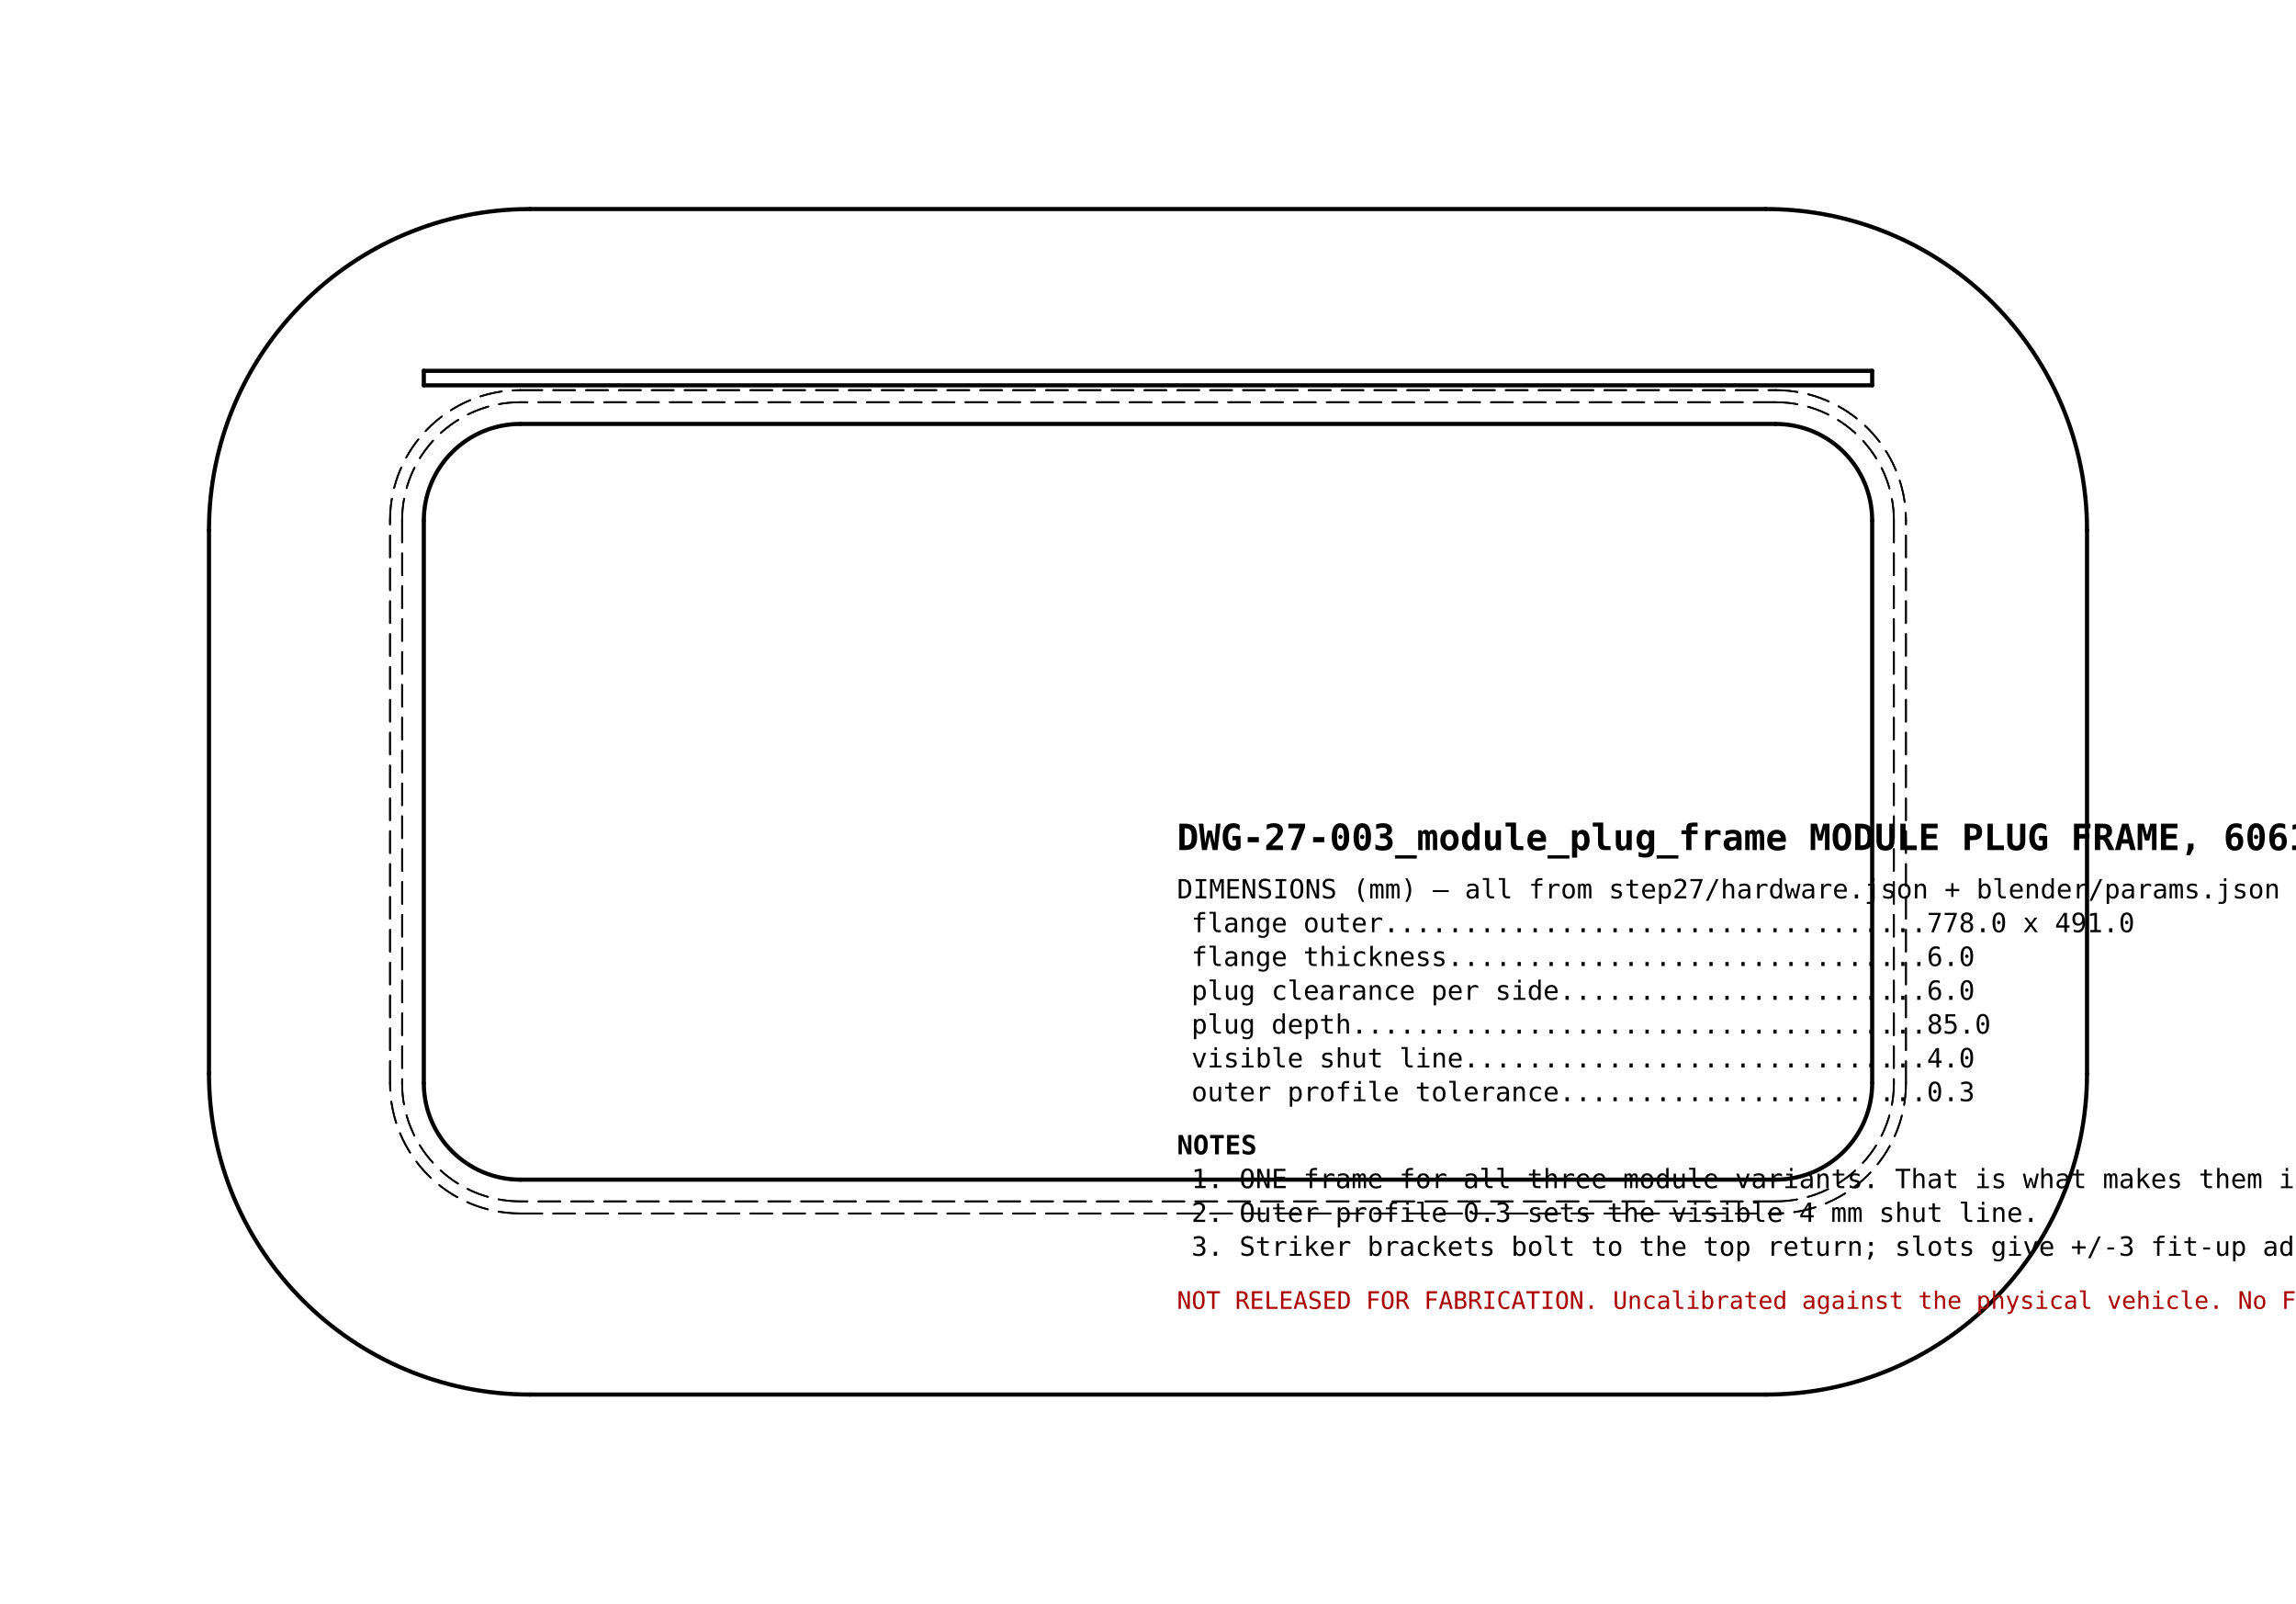
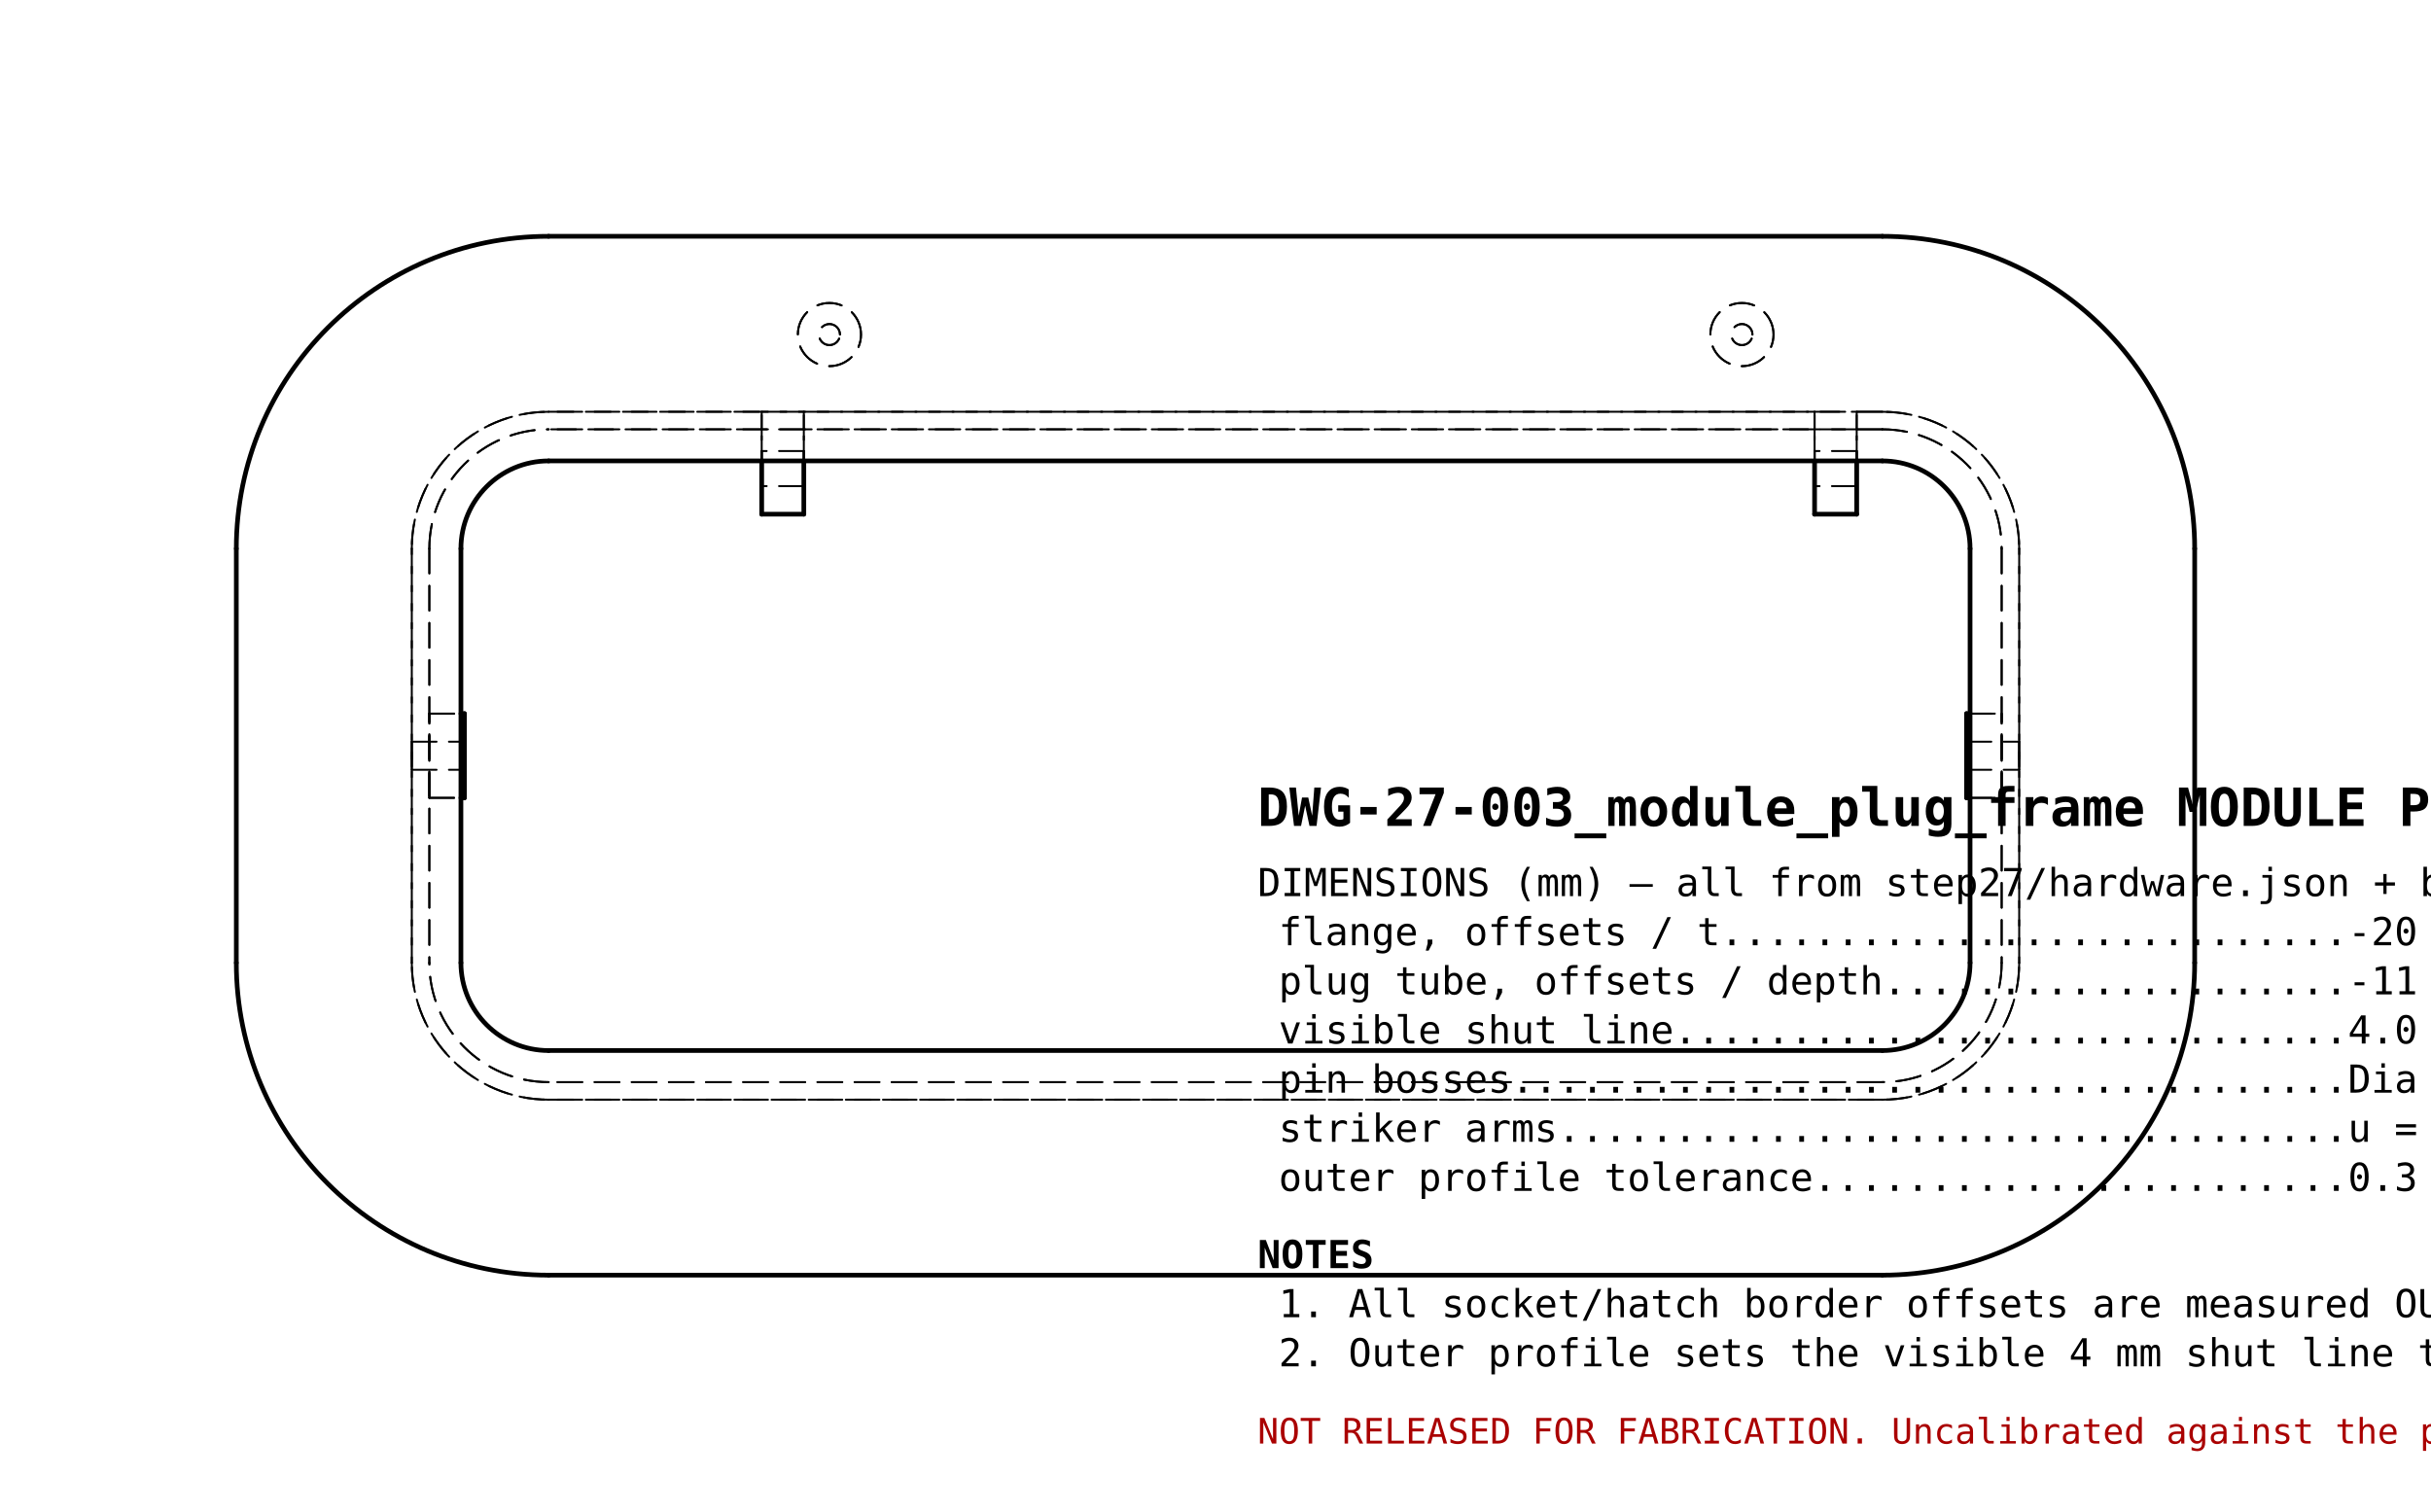
- <svg xmlns="http://www.w3.org/2000/svg" width="332.9mm" height="232.438mm" viewBox="-475.571 -332.054 951.143 664.108" version="1.1">
+ <svg xmlns="http://www.w3.org/2000/svg" width="311.7mm" height="193.807mm" viewBox="-346.333 -215.342 692.667 430.683" version="1.1">
  <g transform="scale(1,-1)" stroke-linecap="round">
-     <g fill="none" stroke="rgb(0,0,0)" stroke-width="1.714" id="outline">
-       <line x1="-389.0" y1="-112.482" x2="-389.0" y2="112.482" />
-       <path d="M -389.0,-112.482 A 133.0,133.0 0.0 0,1 -256.0,-245.482" />
-       <path d="M -256.0,245.482 A 133.0,133.0 0.0 0,1 -389.0,112.482" />
-       <line x1="-256.0" y1="-245.482" x2="256.0" y2="-245.482" />
-       <line x1="-256.0" y1="245.482" x2="256.0" y2="245.482" />
-       <path d="M 256.0,-245.482 A 133.0,133.0 0.0 0,1 389.0,-112.482" />
-       <path d="M 389.0,112.482 A 133.0,133.0 0.0 0,1 256.0,245.482" />
-       <line x1="389.0" y1="-112.482" x2="389.0" y2="112.482" />
-       <line x1="-300.0" y1="116.482" x2="-300.0" y2="-116.482" />
-       <path d="M -300.0,116.482 A 40.0,40.0 180.0 0,0 -260.0,156.482" />
-       <path d="M -260.0,-156.482 A 40.0,40.0 180.0 0,0 -300.0,-116.482" />
-       <line x1="260.0" y1="156.482" x2="-260.0" y2="156.482" />
-       <line x1="260.0" y1="-156.482" x2="-260.0" y2="-156.482" />
-       <path d="M 260.0,156.482 A 40.0,40.0 180.0 0,0 300.0,116.482" />
-       <path d="M 300.0,-116.482 A 40.0,40.0 180.0 0,0 260.0,-156.482" />
-       <line x1="300.0" y1="116.482" x2="300.0" y2="-116.482" />
-       <line x1="-300.0" y1="172.482" x2="300.0" y2="172.482" />
-       <line x1="300.0" y1="172.482" x2="300.0" y2="178.482" />
-       <line x1="-300.0" y1="178.482" x2="300.0" y2="178.482" />
-       <line x1="-300.0" y1="172.482" x2="-300.0" y2="178.482" />
+     <g fill="none" stroke="rgb(0,0,0)" stroke-width="1.333" id="outline">
+       <line x1="-279.0" y1="-59.008" x2="-279.0" y2="59.008" />
+       <path d="M -190.0,-148.008 A 89.0,89.0 180.0 0,0 -279.0,-59.008" />
+       <path d="M -279.0,59.008 A 89.0,89.0 180.0 0,0 -190.0,148.008" />
+       <line x1="-190.0" y1="-148.008" x2="190.0" y2="-148.008" />
+       <line x1="-190.0" y1="148.008" x2="190.0" y2="148.008" />
+       <path d="M 279.0,-59.008 A 89.0,89.0 180.0 0,0 190.0,-148.008" />
+       <path d="M 190.0,148.008 A 89.0,89.0 180.0 0,0 279.0,59.008" />
+       <line x1="279.0" y1="-59.008" x2="279.0" y2="59.008" />
+       <line x1="-215.0" y1="59.008" x2="-215.0" y2="-59.008" />
+       <path d="M -190.0,-84.008 A 25.0,25.0 0.0 0,0 -215.0,-59.008" />
+       <line x1="190.0" y1="-84.008" x2="-190.0" y2="-84.008" />
+       <path d="M 215.0,-59.008 A 25.0,25.0 0.0 0,0 190.0,-84.008" />
+       <line x1="215.0" y1="59.008" x2="215.0" y2="-59.008" />
+       <path d="M 190.0,84.008 A 25.0,25.0 0.0 0,0 215.0,59.008" />
+       <line x1="190.0" y1="84.008" x2="-190.0" y2="84.008" />
+       <path d="M -215.0,59.008 A 25.0,25.0 0.0 0,0 -190.0,84.008" />
+       <line x1="182.7" y1="68.824" x2="182.7" y2="84.008" />
+       <line x1="170.7" y1="68.824" x2="170.7" y2="84.008" />
+       <line x1="-117.3" y1="68.824" x2="-117.3" y2="84.008" />
+       <line x1="-129.3" y1="68.824" x2="-129.3" y2="84.008" />
+       <line x1="-214.0" y1="-12.0" x2="-214.0" y2="12.0" />
+       <line x1="170.7" y1="68.824" x2="182.7" y2="68.824" />
+       <line x1="-129.3" y1="68.824" x2="-117.3" y2="68.824" />
+       <line x1="214.0" y1="-12.0" x2="214.0" y2="12.0" />
+       <line x1="-215.0" y1="12.0" x2="-214.0" y2="12.0" />
+       <line x1="-215.0" y1="-12.0" x2="-214.0" y2="-12.0" />
+       <line x1="214.0" y1="12.0" x2="215.0" y2="12.0" />
+       <line x1="214.0" y1="-12.0" x2="215.0" y2="-12.0" />
    </g>
-     <g fill="none" stroke="rgb(0,0,0)" stroke-width="0.714" id="hidden" stroke-dasharray="9.071 4.536">
-       <line x1="-389.0" y1="-112.482" x2="-389.0" y2="112.482" />
-       <path d="M -389.0,-112.482 A 133.0,133.0 0.0 0,1 -256.0,-245.482" />
-       <path d="M -256.0,245.482 A 133.0,133.0 0.0 0,1 -389.0,112.482" />
-       <line x1="-256.0" y1="-245.482" x2="256.0" y2="-245.482" />
-       <line x1="-256.0" y1="245.482" x2="256.0" y2="245.482" />
-       <path d="M 256.0,-245.482 A 133.0,133.0 0.0 0,1 389.0,-112.482" />
-       <path d="M 389.0,112.482 A 133.0,133.0 0.0 0,1 256.0,245.482" />
-       <line x1="389.0" y1="-112.482" x2="389.0" y2="112.482" />
-       <line x1="-300.0" y1="116.482" x2="-300.0" y2="-116.482" />
-       <path d="M -300.0,116.482 A 40.0,40.0 180.0 0,0 -260.0,156.482" />
-       <path d="M -260.0,-156.482 A 40.0,40.0 180.0 0,0 -300.0,-116.482" />
-       <line x1="260.0" y1="156.482" x2="-260.0" y2="156.482" />
-       <line x1="260.0" y1="-156.482" x2="-260.0" y2="-156.482" />
-       <path d="M 260.0,156.482 A 40.0,40.0 180.0 0,0 300.0,116.482" />
-       <path d="M 300.0,-116.482 A 40.0,40.0 180.0 0,0 260.0,-156.482" />
-       <line x1="300.0" y1="116.482" x2="300.0" y2="-116.482" />
-       <line x1="300.0" y1="172.482" x2="-300.0" y2="172.482" />
-       <line x1="300.0" y1="172.482" x2="300.0" y2="178.482" />
-       <line x1="300.0" y1="178.482" x2="-300.0" y2="178.482" />
-       <line x1="-300.0" y1="172.482" x2="-300.0" y2="178.482" />
-       <line x1="300.0" y1="172.482" x2="-300.0" y2="172.482" />
-       <line x1="300.0" y1="172.482" x2="300.0" y2="178.482" />
-       <line x1="300.0" y1="178.482" x2="-300.0" y2="178.482" />
-       <line x1="-300.0" y1="172.482" x2="-300.0" y2="178.482" />
-       <line x1="-300.0" y1="172.482" x2="300.0" y2="172.482" />
-       <line x1="300.0" y1="172.482" x2="300.0" y2="178.482" />
-       <line x1="-300.0" y1="178.482" x2="300.0" y2="178.482" />
-       <line x1="-300.0" y1="172.482" x2="-300.0" y2="178.482" />
-       <line x1="-314.0" y1="-116.482" x2="-314.0" y2="116.482" />
-       <line x1="-314.0" y1="-116.482" x2="-314.0" y2="116.482" />
-       <path d="M -260.0,-170.482 A 54.0,54.0 180.0 0,0 -314.0,-116.482" />
-       <path d="M -260.0,-170.482 A 54.0,54.0 180.0 0,0 -314.0,-116.482" />
-       <path d="M -314.0,116.482 A 54.0,54.0 180.0 0,0 -260.0,170.482" />
-       <path d="M -314.0,116.482 A 54.0,54.0 180.0 0,0 -260.0,170.482" />
-       <line x1="-260.0" y1="-170.482" x2="260.0" y2="-170.482" />
-       <line x1="-260.0" y1="170.482" x2="260.0" y2="170.482" />
-       <path d="M 314.0,-116.482 A 54.0,54.0 180.0 0,0 260.0,-170.482" />
-       <path d="M 260.0,170.482 A 54.0,54.0 180.0 0,0 314.0,116.482" />
-       <line x1="314.0" y1="-116.482" x2="314.0" y2="116.482" />
-       <line x1="-309.0" y1="116.482" x2="-309.0" y2="-116.482" />
-       <path d="M -260.0,-165.482 A 49.0,49.0 0.0 0,0 -309.0,-116.482" />
-       <line x1="260.0" y1="-165.482" x2="-260.0" y2="-165.482" />
-       <path d="M 309.0,-116.482 A 49.0,49.0 0.0 0,0 260.0,-165.482" />
-       <line x1="309.0" y1="116.482" x2="309.0" y2="-116.482" />
-       <path d="M 260.0,165.482 A 49.0,49.0 0.0 0,0 309.0,116.482" />
-       <line x1="260.0" y1="165.482" x2="-260.0" y2="165.482" />
-       <path d="M -309.0,116.482 A 49.0,49.0 0.0 0,0 -260.0,165.482" />
-       <line x1="-260.0" y1="-170.482" x2="260.0" y2="-170.482" />
-       <line x1="-260.0" y1="170.482" x2="260.0" y2="170.482" />
-       <path d="M 314.0,-116.482 A 54.0,54.0 180.0 0,0 260.0,-170.482" />
-       <path d="M 260.0,170.482 A 54.0,54.0 180.0 0,0 314.0,116.482" />
-       <line x1="314.0" y1="-116.482" x2="314.0" y2="116.482" />
-       <line x1="-309.0" y1="116.482" x2="-309.0" y2="-116.482" />
-       <path d="M -260.0,-165.482 A 49.0,49.0 0.0 0,0 -309.0,-116.482" />
-       <line x1="260.0" y1="-165.482" x2="-260.0" y2="-165.482" />
-       <path d="M 309.0,-116.482 A 49.0,49.0 0.0 0,0 260.0,-165.482" />
-       <line x1="309.0" y1="116.482" x2="309.0" y2="-116.482" />
-       <path d="M 260.0,165.482 A 49.0,49.0 0.0 0,0 309.0,116.482" />
-       <line x1="260.0" y1="165.482" x2="-260.0" y2="165.482" />
-       <path d="M -309.0,116.482 A 49.0,49.0 0.0 0,0 -260.0,165.482" />
+     <g fill="none" stroke="rgb(0,0,0)" stroke-width="0.556" id="hidden" stroke-dasharray="7.056 3.528">
+       <line x1="-279.0" y1="-59.008" x2="-279.0" y2="59.008" />
+       <path d="M -190.0,-148.008 A 89.0,89.0 180.0 0,0 -279.0,-59.008" />
+       <path d="M -279.0,59.008 A 89.0,89.0 180.0 0,0 -190.0,148.008" />
+       <line x1="-190.0" y1="-148.008" x2="190.0" y2="-148.008" />
+       <line x1="-190.0" y1="148.008" x2="190.0" y2="148.008" />
+       <path d="M 279.0,-59.008 A 89.0,89.0 180.0 0,0 190.0,-148.008" />
+       <path d="M 190.0,148.008 A 89.0,89.0 180.0 0,0 279.0,59.008" />
+       <line x1="279.0" y1="-59.008" x2="279.0" y2="59.008" />
+       <line x1="-229.0" y1="59.008" x2="-229.0" y2="-59.008" />
+       <path d="M -229.0,59.008 A 39.0,39.0 0.0 0,0 -190.0,98.008" />
+       <path d="M -190.0,-98.008 A 39.0,39.0 0.0 0,0 -229.0,-59.008" />
+       <line x1="190.0" y1="98.008" x2="-190.0" y2="98.008" />
+       <line x1="190.0" y1="-98.008" x2="-190.0" y2="-98.008" />
+       <path d="M 190.0,98.008 A 39.0,39.0 0.0 0,0 229.0,59.008" />
+       <path d="M 229.0,-59.008 A 39.0,39.0 0.0 0,0 190.0,-98.008" />
+       <line x1="229.0" y1="59.008" x2="229.0" y2="-59.008" />
+       <circle cx="-110.0" cy="120.008" r="9.0" />
+       <circle cx="150.0" cy="120.008" r="9.0" />
+       <line x1="-229.0" y1="-59.008" x2="-229.0" y2="59.008" />
+       <path d="M -229.0,0.0 L -229.0,0.448 L -229.0,0.89 L -229.0,1.321 L -229.0,1.736 L -229.0,2.128 L -229.0,2.494 L -229.0,2.828 L -229.0,3.127 L -229.0,3.387 L -229.0,3.604 L -229.0,3.776 L -229.0,3.9 L -229.0,3.975 L -229.0,4.0" />
+       <path d="M -229.0,4.0 L -229.0,3.9 L -229.0,3.604 L -229.0,3.127 L -229.0,2.494 L -229.0,1.736 L -229.0,0.89 L -229.0,0.0 L -229.0,-0.89 L -229.0,-1.736 L -229.0,-2.494 L -229.0,-3.127 L -229.0,-3.604 L -229.0,-3.9 L -229.0,-4.0" />
+       <path d="M -229.0,-4.0 Q -229.0,-3.987 -229.0,-3.975 Q -229.0,-3.937 -229.0,-3.9 Q -229.0,-3.838 -229.0,-3.776 Q -229.0,-3.69 -229.0,-3.604 Q -229.0,-3.495 -229.0,-3.387 Q -229.0,-3.257 -229.0,-3.127 Q -229.0,-2.978 -229.0,-2.828 Q -229.0,-2.661 -229.0,-2.494 Q -229.0,-2.311 -229.0,-2.128 Q -229.0,-1.932 -229.0,-1.736 Q -229.0,-1.528 -229.0,-1.321 Q -229.0,-1.106 -229.0,-0.89 Q -229.0,-0.449 -229.0,-0.0" />
+       <path d="M -190.0,98.008 A 39.0,39.0 0.0 0,1 -229.0,59.008" />
+       <path d="M -229.0,-59.008 A 39.0,39.0 0.0 0,1 -190.0,-98.008" />
+       <line x1="-190.0" y1="98.008" x2="-129.3" y2="98.008" />
+       <line x1="182.7" y1="98.008" x2="190.0" y2="98.008" />
+       <line x1="170.7" y1="98.008" x2="182.7" y2="98.008" />
+       <line x1="-117.3" y1="98.008" x2="170.7" y2="98.008" />
+       <line x1="-129.3" y1="98.008" x2="-117.3" y2="98.008" />
+       <line x1="-190.0" y1="-98.008" x2="190.0" y2="-98.008" />
+       <path d="M 229.0,59.008 A 39.0,39.0 0.0 0,1 190.0,98.008" />
+       <path d="M 190.0,-98.008 A 39.0,39.0 0.0 0,1 229.0,-59.008" />
+       <line x1="229.0" y1="-59.008" x2="229.0" y2="59.008" />
+       <path d="M 229.0,0.0 L 229.0,0.448 L 229.0,0.89 L 229.0,1.321 L 229.0,1.736 L 229.0,2.128 L 229.0,2.494 L 229.0,2.828 L 229.0,3.127 L 229.0,3.387 L 229.0,3.604 L 229.0,3.776 L 229.0,3.9 L 229.0,3.975 L 229.0,4.0" />
+       <path d="M 229.0,4.0 L 229.0,3.9 L 229.0,3.604 L 229.0,3.127 L 229.0,2.494 L 229.0,1.736 L 229.0,0.89 L 229.0,0.0 L 229.0,-0.89 L 229.0,-1.736 L 229.0,-2.494 L 229.0,-3.127 L 229.0,-3.604 L 229.0,-3.9 L 229.0,-4.0" />
+       <path d="M 229.0,-4.0 Q 229.0,-3.987 229.0,-3.975 Q 229.0,-3.937 229.0,-3.9 Q 229.0,-3.838 229.0,-3.776 Q 229.0,-3.69 229.0,-3.604 Q 229.0,-3.495 229.0,-3.387 Q 229.0,-3.257 229.0,-3.127 Q 229.0,-2.978 229.0,-2.828 Q 229.0,-2.661 229.0,-2.494 Q 229.0,-2.311 229.0,-2.128 Q 229.0,-1.932 229.0,-1.736 Q 229.0,-1.528 229.0,-1.321 Q 229.0,-1.106 229.0,-0.89 Q 229.0,-0.449 229.0,-0.0" />
+       <circle cx="-110.0" cy="120.008" r="9.0" />
+       <circle cx="150.0" cy="120.008" r="9.0" />
+       <line x1="-215.0" y1="59.008" x2="-215.0" y2="-59.008" />
+       <path d="M -190.0,-84.008 A 25.0,25.0 0.0 0,0 -215.0,-59.008" />
+       <line x1="190.0" y1="-84.008" x2="-190.0" y2="-84.008" />
+       <path d="M 215.0,-59.008 A 25.0,25.0 0.0 0,0 190.0,-84.008" />
+       <line x1="215.0" y1="59.008" x2="215.0" y2="-59.008" />
+       <path d="M 190.0,84.008 A 25.0,25.0 0.0 0,0 215.0,59.008" />
+       <line x1="190.0" y1="84.008" x2="-190.0" y2="84.008" />
+       <path d="M -215.0,59.008 A 25.0,25.0 0.0 0,0 -190.0,84.008" />
+       <line x1="-129.3" y1="93.008" x2="-129.3" y2="98.008" />
+       <line x1="-129.3" y1="93.008" x2="-190.0" y2="93.008" />
+       <path d="M -224.0,59.008 A 34.0,34.0 0.0 0,0 -190.0,93.008" />
+       <line x1="-224.0" y1="59.008" x2="-224.0" y2="-59.008" />
+       <path d="M -190.0,-93.008 A 34.0,34.0 0.0 0,0 -224.0,-59.008" />
+       <line x1="190.0" y1="-93.008" x2="-190.0" y2="-93.008" />
+       <path d="M 224.0,-59.008 A 34.0,34.0 0.0 0,0 190.0,-93.008" />
+       <line x1="224.0" y1="59.008" x2="224.0" y2="-59.008" />
+       <path d="M 190.0,93.008 A 34.0,34.0 0.0 0,0 224.0,59.008" />
+       <line x1="190.0" y1="93.008" x2="182.7" y2="93.008" />
+       <line x1="182.7" y1="93.008" x2="182.7" y2="98.008" />
+       <path d="M -214.0,0.0 L -214.0,0.448 L -214.0,0.89 L -214.0,1.321 L -214.0,1.736 L -214.0,2.128 L -214.0,2.494 L -214.0,2.828 L -214.0,3.127 L -214.0,3.387 L -214.0,3.604 L -214.0,3.776 L -214.0,3.9 L -214.0,3.975 L -214.0,4.0" />
+       <path d="M -214.0,4.0 L -214.0,3.9 L -214.0,3.604 L -214.0,3.127 L -214.0,2.494 L -214.0,1.736 L -214.0,0.89 L -214.0,0.0 L -214.0,-0.89 L -214.0,-1.736 L -214.0,-2.494 L -214.0,-3.127 L -214.0,-3.604 L -214.0,-3.9 L -214.0,-4.0" />
+       <path d="M -214.0,-4.0 Q -214.0,-3.987 -214.0,-3.975 Q -214.0,-3.937 -214.0,-3.9 Q -214.0,-3.838 -214.0,-3.776 Q -214.0,-3.69 -214.0,-3.604 Q -214.0,-3.495 -214.0,-3.387 Q -214.0,-3.257 -214.0,-3.127 Q -214.0,-2.978 -214.0,-2.828 Q -214.0,-2.661 -214.0,-2.494 Q -214.0,-2.311 -214.0,-2.128 Q -214.0,-1.932 -214.0,-1.736 Q -214.0,-1.528 -214.0,-1.321 Q -214.0,-1.106 -214.0,-0.89 Q -214.0,-0.449 -214.0,-0.0" />
+       <line x1="182.7" y1="84.008" x2="182.7" y2="93.008" />
+       <line x1="182.7" y1="68.824" x2="182.7" y2="98.008" />
+       <path d="M 182.7,81.824 L 182.7,82.384 L 182.7,82.936 L 182.7,83.475 L 182.7,83.993 L 182.7,84.484 L 182.7,84.941 L 182.7,85.359 L 182.7,85.733 L 182.7,86.057 L 182.7,86.329 L 182.7,86.543 L 182.7,86.698 L 182.7,86.792 L 182.7,86.824" />
+       <path d="M 182.7,86.824 L 182.7,86.698 L 182.7,86.329 L 182.7,85.733 L 182.7,84.941 L 182.7,83.993 L 182.7,82.936 L 182.7,81.824 L 182.7,80.711 L 182.7,79.654 L 182.7,78.706 L 182.7,77.915 L 182.7,77.319 L 182.7,76.949 L 182.7,76.824" />
+       <path d="M 182.7,76.824 Q 182.7,76.84 182.7,76.855 Q 182.7,76.902 182.7,76.949 Q 182.7,77.027 182.7,77.104 Q 182.7,77.212 182.7,77.319 Q 182.7,77.455 182.7,77.59 Q 182.7,77.752 182.7,77.915 Q 182.7,78.101 182.7,78.288 Q 182.7,78.497 182.7,78.706 Q 182.7,78.935 182.7,79.164 Q 182.7,79.409 182.7,79.654 Q 182.7,79.913 182.7,80.172 Q 182.7,80.442 182.7,80.711 Q 182.7,81.262 182.7,81.824" />
+       <line x1="170.7" y1="68.824" x2="170.7" y2="98.008" />
+       <line x1="170.7" y1="68.824" x2="182.7" y2="68.824" />
+       <line x1="170.7" y1="84.008" x2="170.7" y2="93.008" />
+       <line x1="170.7" y1="93.008" x2="170.7" y2="98.008" />
+       <path d="M 170.7,81.824 L 170.7,82.384 L 170.7,82.936 L 170.7,83.475 L 170.7,83.993 L 170.7,84.484 L 170.7,84.941 L 170.7,85.359 L 170.7,85.733 L 170.7,86.057 L 170.7,86.329 L 170.7,86.543 L 170.7,86.698 L 170.7,86.792 L 170.7,86.824" />
+       <path d="M 170.7,86.824 L 170.7,86.698 L 170.7,86.329 L 170.7,85.733 L 170.7,84.941 L 170.7,83.993 L 170.7,82.936 L 170.7,81.824 L 170.7,80.711 L 170.7,79.654 L 170.7,78.706 L 170.7,77.915 L 170.7,77.319 L 170.7,76.949 L 170.7,76.824" />
+       <path d="M 170.7,76.824 Q 170.7,76.84 170.7,76.855 Q 170.7,76.902 170.7,76.949 Q 170.7,77.027 170.7,77.104 Q 170.7,77.212 170.7,77.319 Q 170.7,77.455 170.7,77.59 Q 170.7,77.752 170.7,77.915 Q 170.7,78.101 170.7,78.288 Q 170.7,78.497 170.7,78.706 Q 170.7,78.935 170.7,79.164 Q 170.7,79.409 170.7,79.654 Q 170.7,79.913 170.7,80.172 Q 170.7,80.442 170.7,80.711 Q 170.7,81.262 170.7,81.824" />
+       <line x1="170.7" y1="93.008" x2="-117.3" y2="93.008" />
+       <line x1="-117.3" y1="93.008" x2="-117.3" y2="98.008" />
+       <line x1="-117.3" y1="84.008" x2="-117.3" y2="93.008" />
+       <line x1="-117.3" y1="68.824" x2="-117.3" y2="98.008" />
+       <path d="M -117.3,81.824 L -117.3,82.384 L -117.3,82.936 L -117.3,83.475 L -117.3,83.993 L -117.3,84.484 L -117.3,84.941 L -117.3,85.359 L -117.3,85.733 L -117.3,86.057 L -117.3,86.329 L -117.3,86.543 L -117.3,86.698 L -117.3,86.792 L -117.3,86.824" />
+       <path d="M -117.3,86.824 L -117.3,86.698 L -117.3,86.329 L -117.3,85.733 L -117.3,84.941 L -117.3,83.993 L -117.3,82.936 L -117.3,81.824 L -117.3,80.711 L -117.3,79.654 L -117.3,78.706 L -117.3,77.915 L -117.3,77.319 L -117.3,76.949 L -117.3,76.824" />
+       <path d="M -117.3,76.824 Q -117.3,76.84 -117.3,76.855 Q -117.3,76.902 -117.3,76.949 Q -117.3,77.027 -117.3,77.104 Q -117.3,77.212 -117.3,77.319 Q -117.3,77.455 -117.3,77.59 Q -117.3,77.752 -117.3,77.915 Q -117.3,78.101 -117.3,78.288 Q -117.3,78.497 -117.3,78.706 Q -117.3,78.935 -117.3,79.164 Q -117.3,79.409 -117.3,79.654 Q -117.3,79.913 -117.3,80.172 Q -117.3,80.442 -117.3,80.711 Q -117.3,81.262 -117.3,81.824" />
+       <line x1="-129.3" y1="68.824" x2="-129.3" y2="98.008" />
+       <line x1="-129.3" y1="68.824" x2="-117.3" y2="68.824" />
+       <line x1="-129.3" y1="84.008" x2="-129.3" y2="93.008" />
+       <path d="M -129.3,81.824 L -129.3,82.384 L -129.3,82.936 L -129.3,83.475 L -129.3,83.993 L -129.3,84.484 L -129.3,84.941 L -129.3,85.359 L -129.3,85.733 L -129.3,86.057 L -129.3,86.329 L -129.3,86.543 L -129.3,86.698 L -129.3,86.792 L -129.3,86.824" />
+       <path d="M -129.3,86.824 L -129.3,86.698 L -129.3,86.329 L -129.3,85.733 L -129.3,84.941 L -129.3,83.993 L -129.3,82.936 L -129.3,81.824 L -129.3,80.711 L -129.3,79.654 L -129.3,78.706 L -129.3,77.915 L -129.3,77.319 L -129.3,76.949 L -129.3,76.824" />
+       <path d="M -129.3,76.824 Q -129.3,76.84 -129.3,76.855 Q -129.3,76.902 -129.3,76.949 Q -129.3,77.027 -129.3,77.104 Q -129.3,77.212 -129.3,77.319 Q -129.3,77.455 -129.3,77.59 Q -129.3,77.752 -129.3,77.915 Q -129.3,78.101 -129.3,78.288 Q -129.3,78.497 -129.3,78.706 Q -129.3,78.935 -129.3,79.164 Q -129.3,79.409 -129.3,79.654 Q -129.3,79.913 -129.3,80.172 Q -129.3,80.442 -129.3,80.711 Q -129.3,81.262 -129.3,81.824" />
+       <path d="M 214.0,0.0 L 214.0,0.448 L 214.0,0.89 L 214.0,1.321 L 214.0,1.736 L 214.0,2.128 L 214.0,2.494 L 214.0,2.828 L 214.0,3.127 L 214.0,3.387 L 214.0,3.604 L 214.0,3.776 L 214.0,3.9 L 214.0,3.975 L 214.0,4.0" />
+       <path d="M 214.0,4.0 L 214.0,3.9 L 214.0,3.604 L 214.0,3.127 L 214.0,2.494 L 214.0,1.736 L 214.0,0.89 L 214.0,0.0 L 214.0,-0.89 L 214.0,-1.736 L 214.0,-2.494 L 214.0,-3.127 L 214.0,-3.604 L 214.0,-3.9 L 214.0,-4.0" />
+       <path d="M 214.0,-4.0 Q 214.0,-3.987 214.0,-3.975 Q 214.0,-3.937 214.0,-3.9 Q 214.0,-3.838 214.0,-3.776 Q 214.0,-3.69 214.0,-3.604 Q 214.0,-3.495 214.0,-3.387 Q 214.0,-3.257 214.0,-3.127 Q 214.0,-2.978 214.0,-2.828 Q 214.0,-2.661 214.0,-2.494 Q 214.0,-2.311 214.0,-2.128 Q 214.0,-1.932 214.0,-1.736 Q 214.0,-1.528 214.0,-1.321 Q 214.0,-1.106 214.0,-0.89 Q 214.0,-0.449 214.0,-0.0" />
+       <circle cx="-110.0" cy="120.008" r="3.0" />
+       <circle cx="150.0" cy="120.008" r="3.0" />
+       <path d="M -224.0,59.008 A 34.0,34.0 0.0 0,0 -190.0,93.008" />
+       <line x1="190.0" y1="93.008" x2="-190.0" y2="93.008" />
+       <path d="M 190.0,93.008 A 34.0,34.0 0.0 0,0 224.0,59.008" />
+       <line x1="224.0" y1="59.008" x2="224.0" y2="-59.008" />
+       <path d="M 224.0,-59.008 A 34.0,34.0 0.0 0,0 190.0,-93.008" />
+       <line x1="190.0" y1="-93.008" x2="-190.0" y2="-93.008" />
+       <path d="M -190.0,-93.008 A 34.0,34.0 0.0 0,0 -224.0,-59.008" />
+       <line x1="-224.0" y1="59.008" x2="-224.0" y2="-59.008" />
+       <line x1="182.7" y1="93.008" x2="170.7" y2="93.008" />
+       <line x1="-117.3" y1="93.008" x2="-129.3" y2="93.008" />
+       <line x1="-224.0" y1="-12.0" x2="-224.0" y2="12.0" />
+       <line x1="-224.0" y1="-12.0" x2="-224.0" y2="12.0" />
+       <line x1="224.0" y1="-12.0" x2="224.0" y2="12.0" />
+       <line x1="224.0" y1="-12.0" x2="224.0" y2="12.0" />
+       <line x1="-214.0" y1="-12.0" x2="-214.0" y2="12.0" />
+       <line x1="214.0" y1="-12.0" x2="214.0" y2="12.0" />
+       <circle cx="-110.0" cy="120.008" r="3.0" />
+       <circle cx="150.0" cy="120.008" r="3.0" />
+       <line x1="-224.0" y1="12.0" x2="-215.0" y2="12.0" />
+       <line x1="-224.0" y1="-12.0" x2="-215.0" y2="-12.0" />
+       <line x1="-224.0" y1="12.0" x2="-214.0" y2="12.0" />
+       <line x1="-224.0" y1="-12.0" x2="-214.0" y2="-12.0" />
+       <line x1="215.0" y1="12.0" x2="224.0" y2="12.0" />
+       <line x1="215.0" y1="-12.0" x2="224.0" y2="-12.0" />
+       <line x1="214.0" y1="12.0" x2="224.0" y2="12.0" />
+       <line x1="214.0" y1="-12.0" x2="224.0" y2="-12.0" />
+       <line x1="-229.0" y1="-4.0" x2="-214.0" y2="-4.0" />
+       <line x1="-229.0" y1="4.0" x2="-214.0" y2="4.0" />
+       <line x1="214.0" y1="-4.0" x2="229.0" y2="-4.0" />
+       <line x1="214.0" y1="4.0" x2="229.0" y2="4.0" />
+       <line x1="182.7" y1="86.824" x2="170.7" y2="86.824" />
+       <line x1="182.7" y1="76.824" x2="170.7" y2="76.824" />
+       <line x1="-117.3" y1="86.824" x2="-129.3" y2="86.824" />
+       <line x1="-117.3" y1="76.824" x2="-129.3" y2="76.824" />
    </g>
  </g>
-   <text x="12" y="20" font-family="monospace" font-size="15" font-weight="bold">DWG-27-003_module_plug_frame  MODULE PLUG FRAME, 6061-T6, 4 OFF (common to WINDOW / CAGE / TOOLBOX)</text>
+   <text x="12" y="20" font-family="monospace" font-size="15" font-weight="bold">DWG-27-003_module_plug_frame  MODULE PLUG FRAME, 6061-T6, 1 PER MODULE (common to WINDOW / CAGE / TOOLBOX)</text>
  <text x="12" y="40" font-family="monospace" font-size="11">DIMENSIONS (mm) — all from step27/hardware.json + blender/params.json</text>
-   <text x="18" y="54" font-family="monospace" font-size="11">flange outer..................................778.0 x 491.0</text>
-   <text x="18" y="68" font-family="monospace" font-size="11">flange thickness..............................6.0</text>
-   <text x="18" y="82" font-family="monospace" font-size="11">plug clearance per side.......................6.0</text>
-   <text x="18" y="96" font-family="monospace" font-size="11">plug depth....................................85.0</text>
-   <text x="18" y="110" font-family="monospace" font-size="11">visible shut line.............................4.0</text>
+   <text x="18" y="54" font-family="monospace" font-size="11">flange, offsets / t...........................-20 .. 44 / 6</text>
+   <text x="18" y="68" font-family="monospace" font-size="11">plug tube, offsets / depth....................-11 .. -6 / 85</text>
+   <text x="18" y="82" font-family="monospace" font-size="11">visible shut line.............................4.0</text>
+   <text x="18" y="96" font-family="monospace" font-size="11">pin bosses....................................Dia 18, seat n = -21.00, Dia 6 H7 press bore</text>
+   <text x="18" y="110" font-family="monospace" font-size="11">striker arms..................................u = latch + 20.7 .. 32.7, M10 tapped</text>
  <text x="18" y="124" font-family="monospace" font-size="11">outer profile tolerance.......................0.3</text>
  <text x="12" y="146" font-family="monospace" font-size="11" font-weight="bold">NOTES</text>
-   <text x="18" y="160" font-family="monospace" font-size="11">1. ONE frame for all three module variants. That is what makes them interchangeable.</text>
-   <text x="18" y="174" font-family="monospace" font-size="11">2. Outer profile 0.3 sets the visible 4 mm shut line.</text>
-   <text x="18" y="188" font-family="monospace" font-size="11">3. Striker brackets bolt to the top return; slots give +/-3 fit-up adjustment.</text>
-   <text x="12" y="210" font-family="monospace" font-size="10" fill="#a00">NOT RELEASED FOR FABRICATION. Uncalibrated against the physical vehicle. No FEA performed.</text>
+   <text x="18" y="160" font-family="monospace" font-size="11">1. All socket/hatch border offsets are measured OUTWARD FROM THE APERTURE EDGE and are shared with the module, seal, shell cut and checks (cad/geom.py).</text>
+   <text x="18" y="174" font-family="monospace" font-size="11">2. Outer profile sets the visible 4 mm shut line to the frame recess wall.</text>
+   <text x="12" y="196" font-family="monospace" font-size="10" fill="#a00">NOT RELEASED FOR FABRICATION. Uncalibrated against the physical vehicle. No FEA performed.</text>
</svg>
